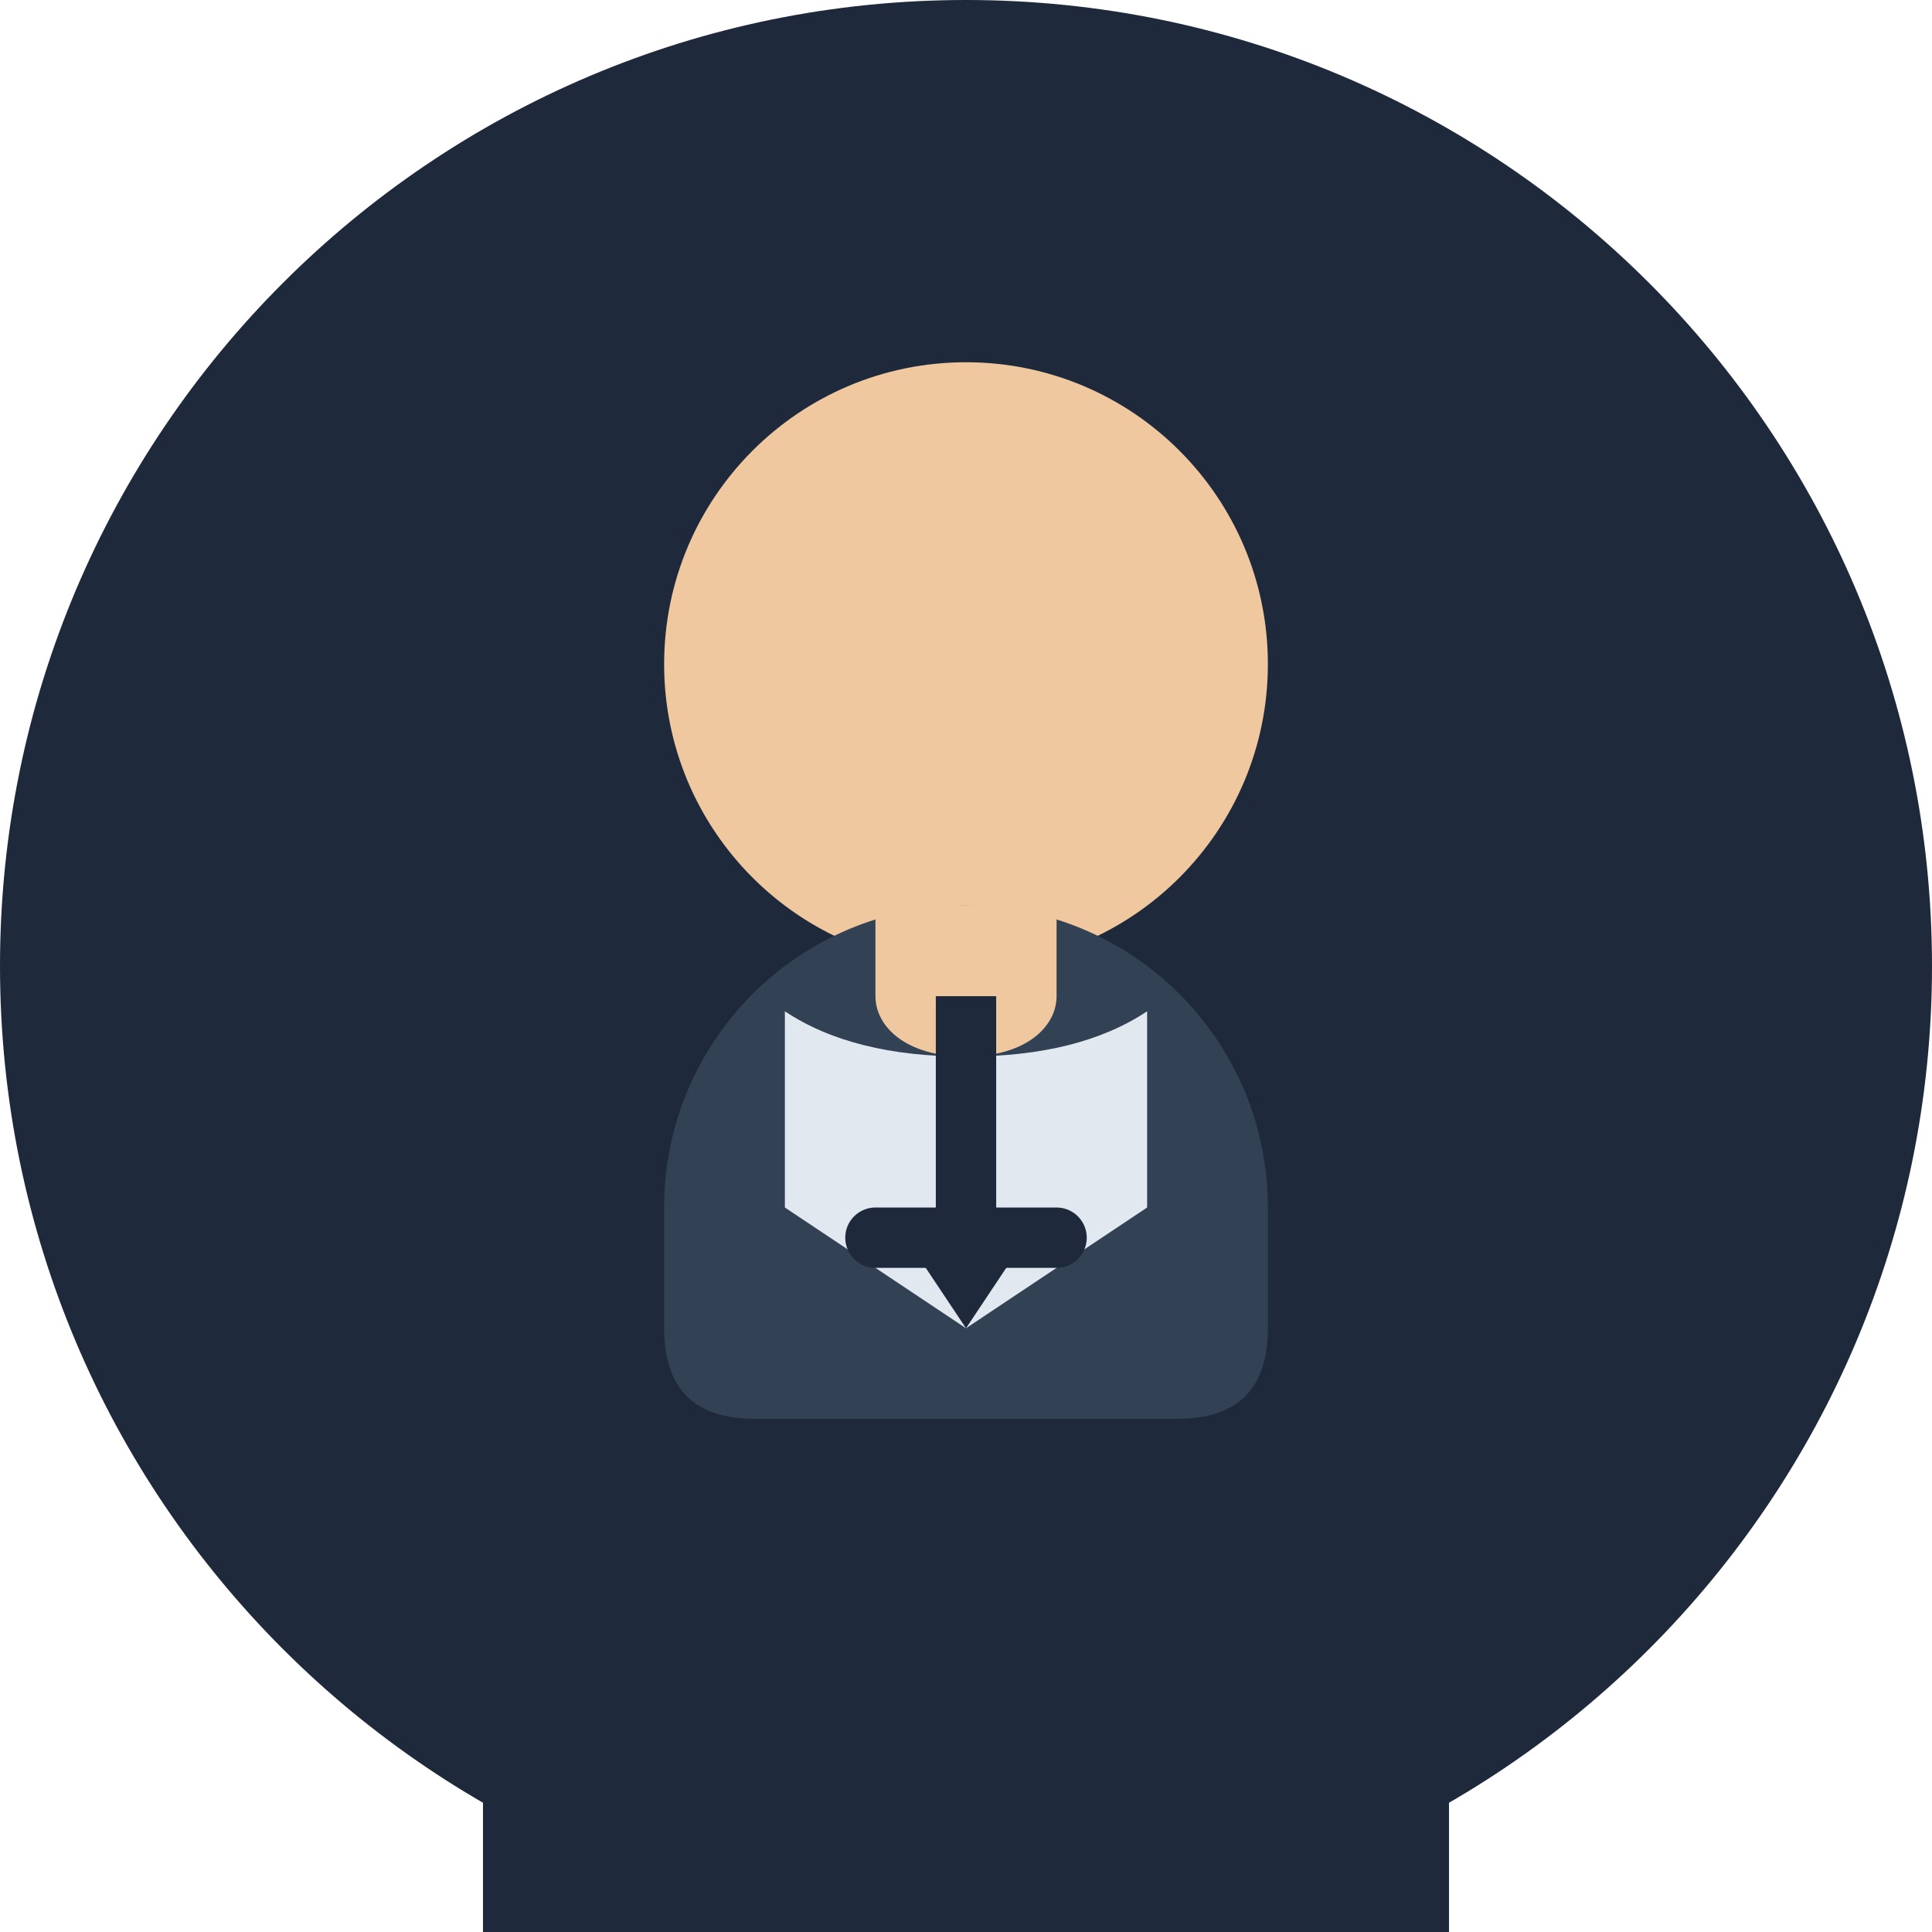
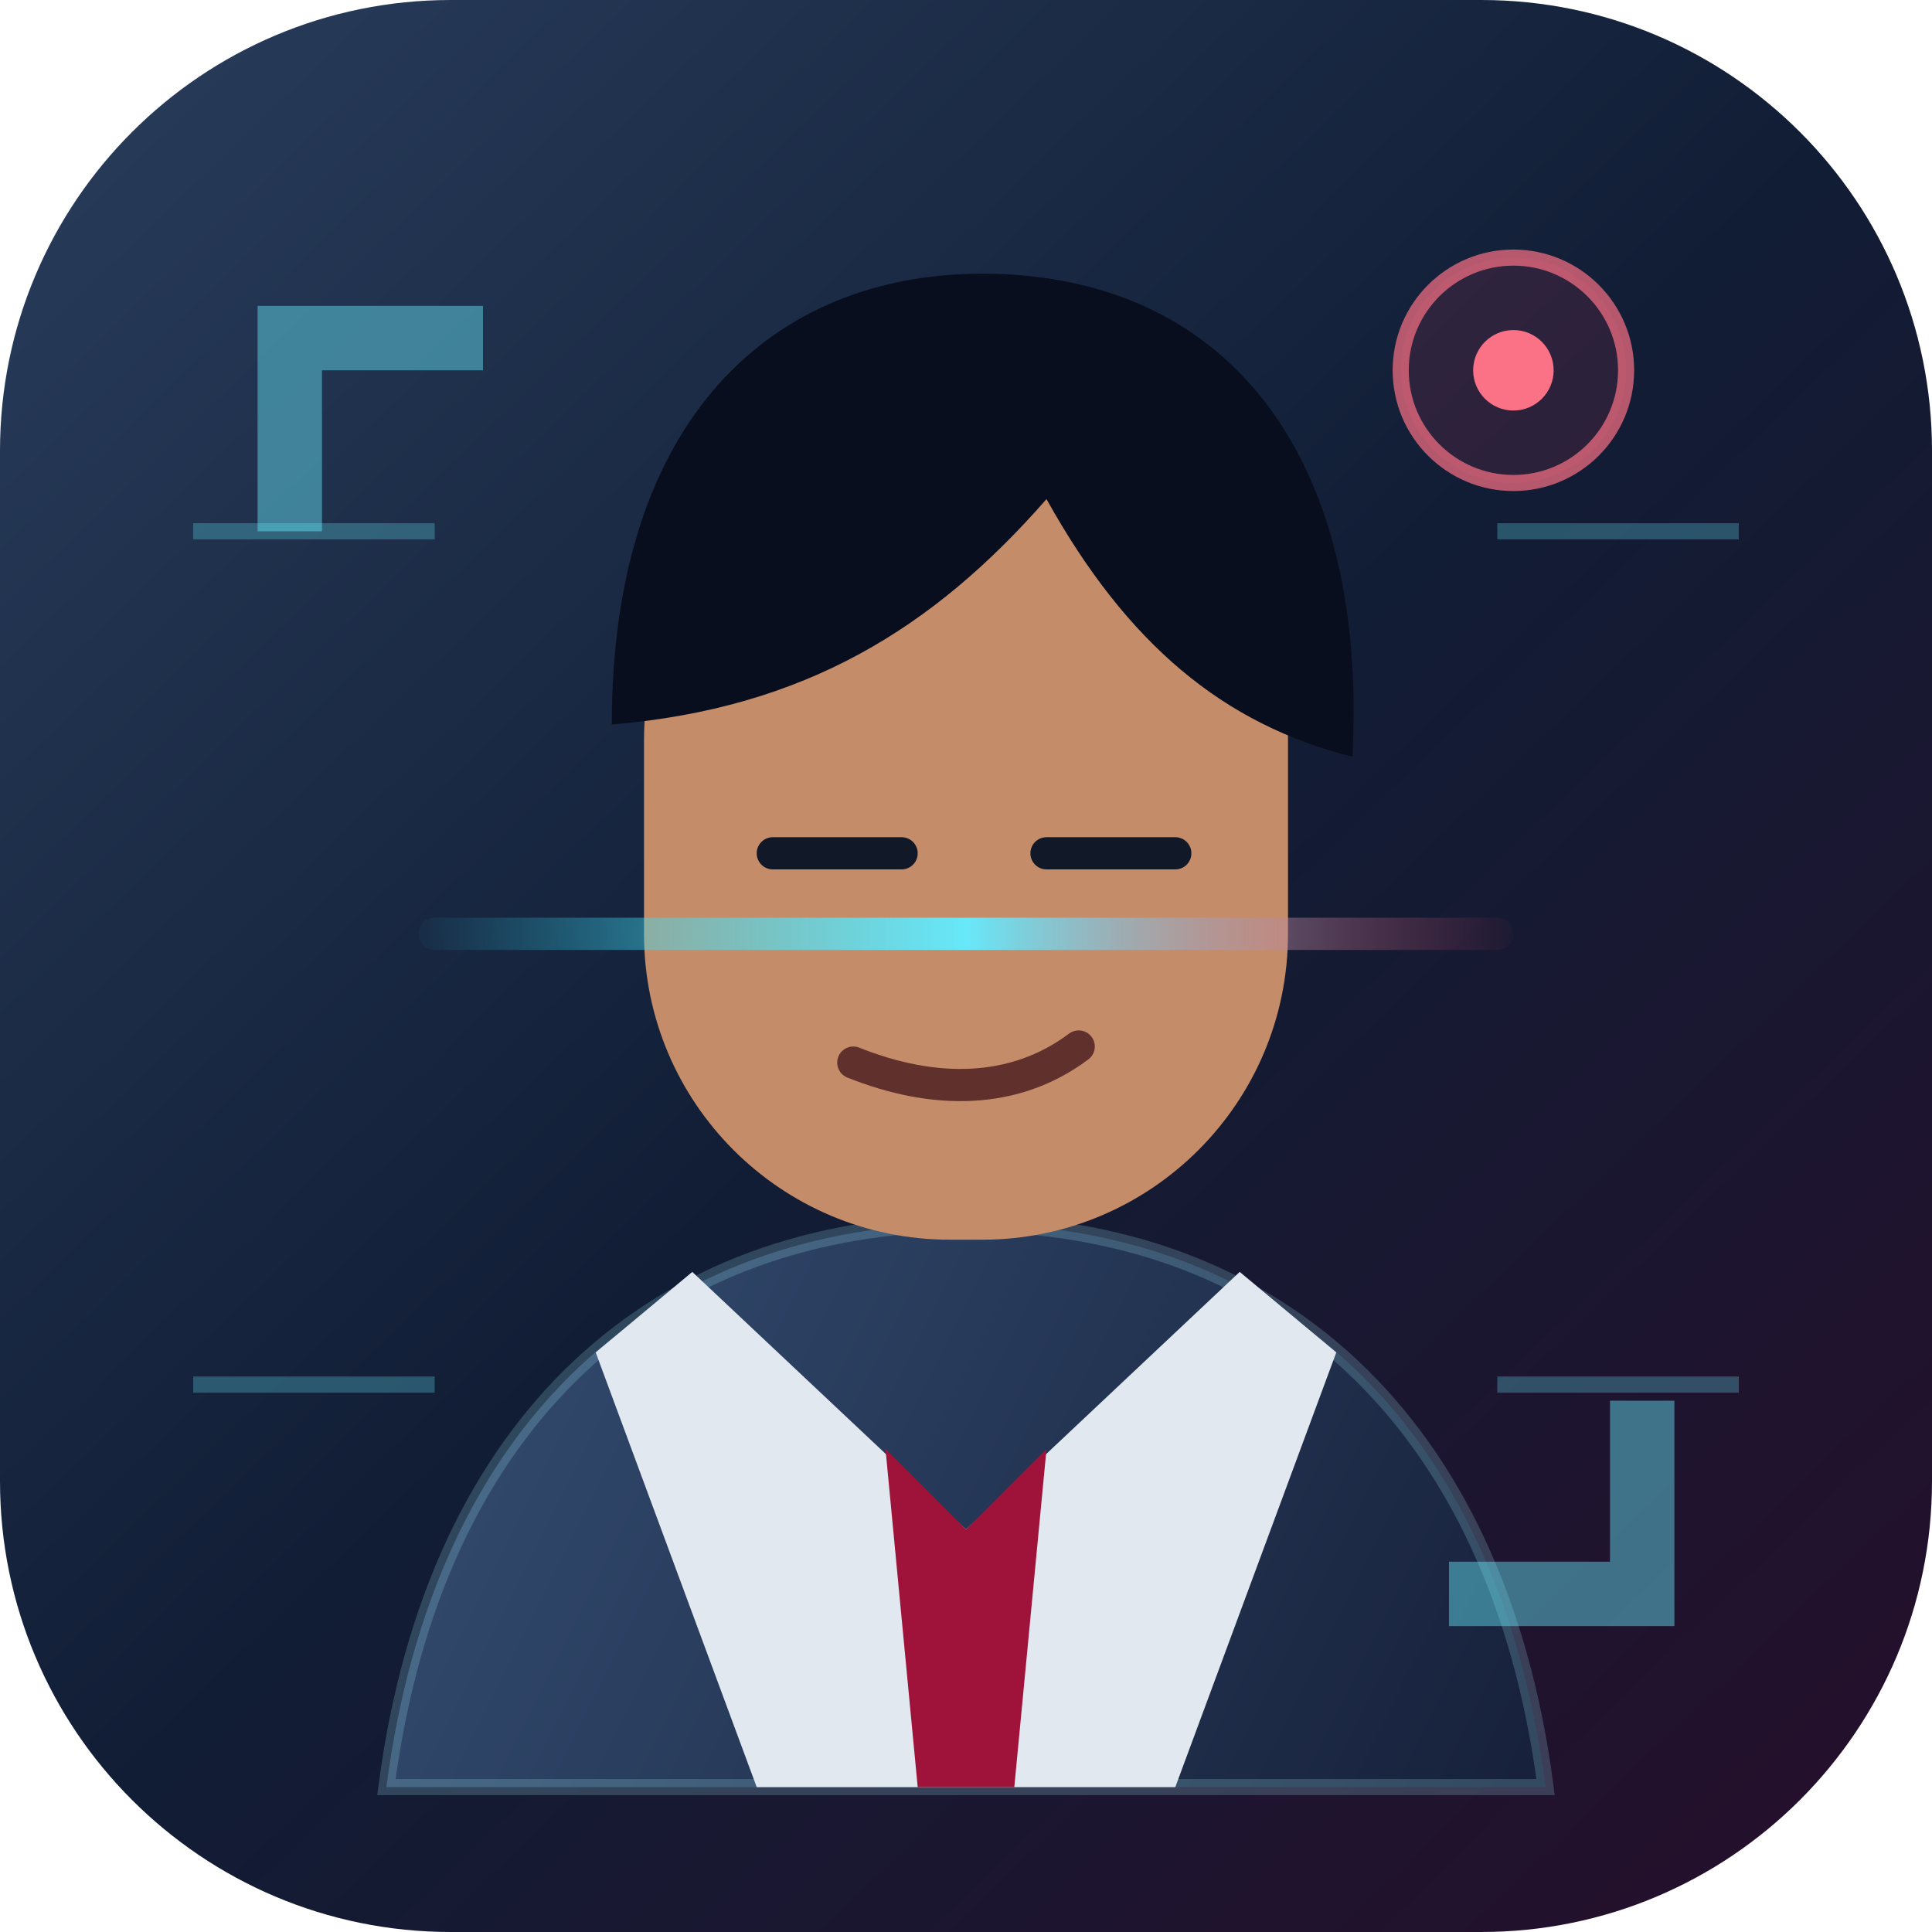
- <svg xmlns="http://www.w3.org/2000/svg" viewBox="0 0 64 64" fill="none">
-   <rect width="64" height="64" rx="32" fill="#1e293b" />
-   <circle cx="32" cy="22" r="10" fill="#f0c8a0" />
-   <path d="M16 56c0-8.837 7.163-16 16-16s16 7.163 16 16v8H16v-8z" fill="#1e293b" />
-   <path d="M22 40c0-5.523 4.477-10 10-10s10 4.477 10 10v4c0 2-1 3-3 3H25c-2 0-3-1-3-3v-4z" fill="#334155" />
-   <path d="M29 30h6v3c0 1-1 2-3 2s-3-1-3-2v-3z" fill="#f0c8a0" />
-   <path d="M26 33.5V40l6 4 6-4v-6.5c-1.5 1-3.5 1.5-6 1.5s-4.5-.5-6-1.5z" fill="#e2e8f0" />
-   <path d="M31 33h2v8h-2z" fill="#1e293b" />
-   <path d="M30 41l2 3 2-3" fill="#1e293b" />
-   <rect x="28" y="40" width="8" height="2" rx="1" fill="#1e293b" />
+ <svg xmlns="http://www.w3.org/2000/svg" viewBox="0 0 120 120" fill="none">
+   <defs>
+     <linearGradient id="bg" x1="6" y1="5" x2="114" y2="117" gradientUnits="userSpaceOnUse">
+       <stop stop-color="#273B59" />
+       <stop offset=".5" stop-color="#111D35" />
+       <stop offset="1" stop-color="#250F2B" />
+     </linearGradient>
+     <linearGradient id="suit" x1="28" y1="78" x2="94" y2="111" gradientUnits="userSpaceOnUse">
+       <stop stop-color="#334C70" />
+       <stop offset="1" stop-color="#17213B" />
+     </linearGradient>
+     <linearGradient id="scan" x1="25" y1="0" x2="95" y2="0" gradientUnits="userSpaceOnUse">
+       <stop stop-color="#22D3EE" stop-opacity="0" />
+       <stop offset=".5" stop-color="#67E8F9" />
+       <stop offset="1" stop-color="#F43F5E" stop-opacity="0" />
+     </linearGradient>
+   </defs>
+   <rect width="120" height="120" rx="28" fill="url(#bg)" />
+   <path d="M12 33h15M93 33h15M12 86h15M93 86h15" stroke="#67E8F9" stroke-opacity=".28" />
+   <path d="M24 111c3-23 17-35 36-35s33 12 36 35H24Z" fill="url(#suit)" stroke="#A5F3FC" stroke-opacity=".2" />
+   <path d="m43 79 17 16 17-16 6 5-10 27H47L37 84l6-5Z" fill="#E2E8F0" />
+   <path d="m55 90 5 5 5-5-2 21h-6l-2-21Z" fill="#9F1239" />
+   <rect x="40" y="27" width="40" height="50" rx="19" fill="#C58C69" />
+   <path d="M38 45c0-19 10-28 23-28 15 0 24 11 23 30-8-2-14-7-19-16-7 8-15 13-27 14Z" fill="#080E1D" />
+   <path d="M48 53h8M65 53h8" stroke="#111827" stroke-width="2" stroke-linecap="round" />
+   <path d="M53 66c5 2 10 2 14-1" stroke="#5F302C" stroke-width="2" stroke-linecap="round" />
+   <rect x="26" y="57" width="68" height="2" rx="1" fill="url(#scan)" />
+   <circle cx="94" cy="23" r="7" fill="#F43F5E" fill-opacity=".12" stroke="#FB7185" stroke-opacity=".7" />
+   <circle cx="94" cy="23" r="2.5" fill="#FB7185" />
+   <path d="M16 19h14v4H20v10h-4V19ZM104 101H90v-4h10V87h4v14Z" fill="#67E8F9" fill-opacity=".45" />
</svg>
